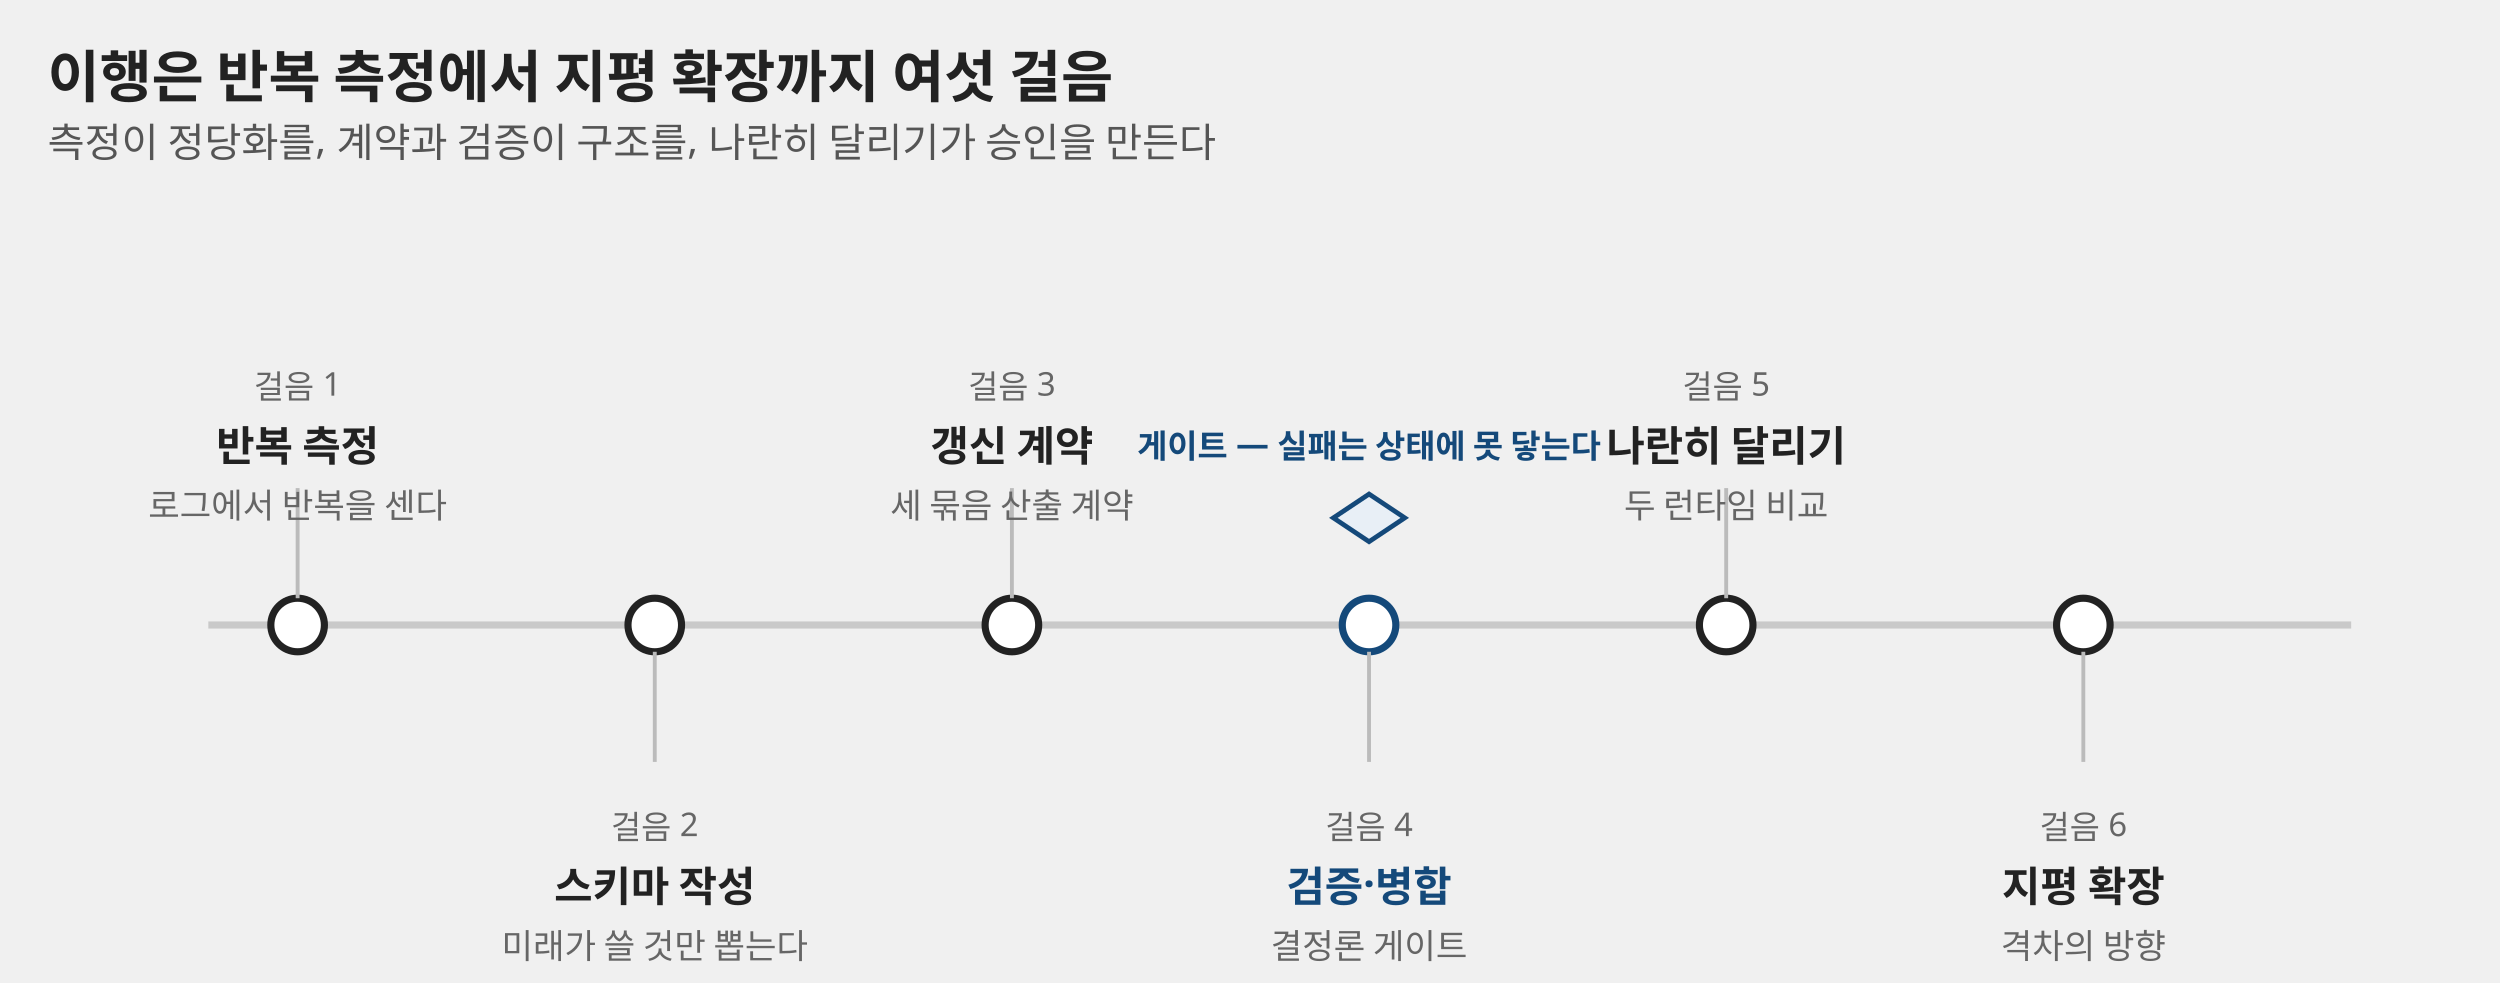
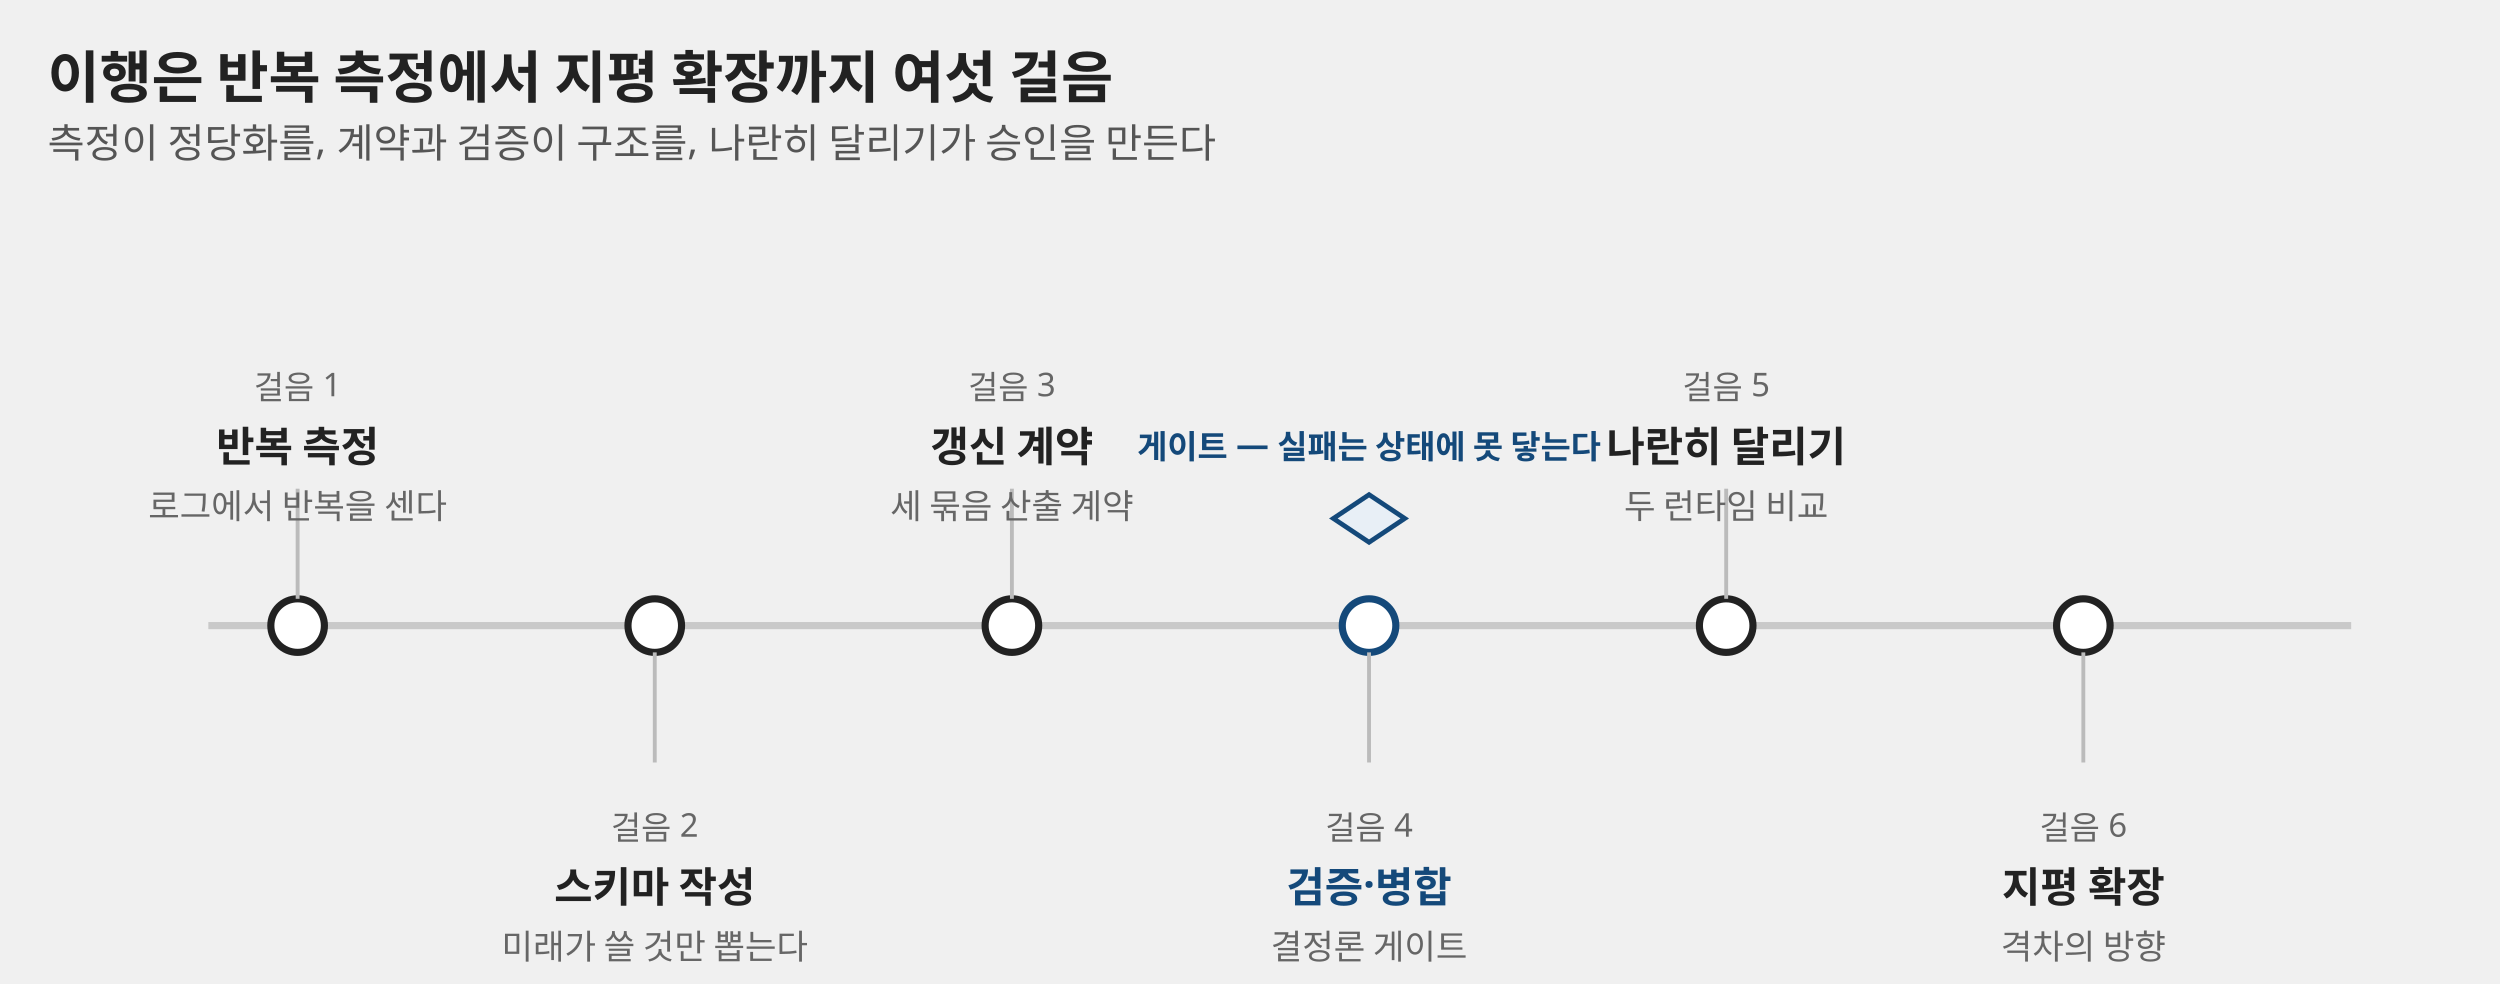
- <svg xmlns="http://www.w3.org/2000/svg" viewBox="0 0 840 330" width="840" height="330" style="background:#ffffff">
+ <svg xmlns="http://www.w3.org/2000/svg" viewBox="0 0 840 330" width="600" height="236" style="background:#ffffff">
  <defs>
    <marker id="ah" markerWidth="11" markerHeight="8" refX="10" refY="4" orient="auto">
      <polygon points="0 0, 11 4, 0 8" fill="#222222" />
    </marker>
    <marker id="ahb" markerWidth="11" markerHeight="8" refX="10" refY="4" orient="auto">
      <polygon points="0 0, 11 4, 0 8" fill="#14497a" />
    </marker>
    <marker id="ahr" markerWidth="11" markerHeight="8" refX="10" refY="4" orient="auto">
      <polygon points="0 0, 11 4, 0 8" fill="#b2182b" />
    </marker>
    <marker id="ahg" markerWidth="11" markerHeight="8" refX="10" refY="4" orient="auto">
      <polygon points="0 0, 11 4, 0 8" fill="#8a8a8a" />
    </marker>
  </defs>
  <text x="16.0" y="26.0" font-family="NanumSquare_ac, NanumGothic, sans-serif" font-size="19" fill="#222222" text-anchor="start" dominant-baseline="middle" font-weight="bold">이행은 반복 측정에서 지평 확장까지 여섯 걸음</text>
  <text x="16.0" y="48.0" font-family="NanumSquare_ac, NanumGothic, sans-serif" font-size="13.5" fill="#555555" text-anchor="start" dominant-baseline="middle">측정이 정당화를, 계약과 검증이 구조를, 나란히 달리기가 승인을 만든다</text>
  <line x1="70.0" y1="210.0" x2="790.0" y2="210.0" stroke="#c9c9c9" stroke-width="2.4" />
  <circle cx="100.0" cy="210.0" r="9" fill="#ffffff" stroke="#222222" stroke-width="2.4" />
  <line x1="100.0" y1="201.0" x2="100.0" y2="164.0" stroke="#bbbbbb" stroke-width="1.3" />
  <text x="100.0" y="130.0" font-family="NanumSquare_ac, NanumGothic, sans-serif" font-size="11" fill="#666666" text-anchor="middle" dominant-baseline="middle">걸음 1</text>
  <text x="100.0" y="150.0" font-family="NanumSquare_ac, NanumGothic, sans-serif" font-size="14" fill="#222222" text-anchor="middle" dominant-baseline="middle" font-weight="bold">반복 측정</text>
  <text x="100.0" y="170.0" font-family="NanumSquare_ac, NanumGothic, sans-serif" font-size="11.5" fill="#666666" text-anchor="middle" dominant-baseline="middle">로그에서 반복을 센다</text>
  <circle cx="220.0" cy="210.0" r="9" fill="#ffffff" stroke="#222222" stroke-width="2.4" />
  <line x1="220.0" y1="219.0" x2="220.0" y2="256.0" stroke="#bbbbbb" stroke-width="1.3" />
  <text x="220.0" y="278.0" font-family="NanumSquare_ac, NanumGothic, sans-serif" font-size="11" fill="#666666" text-anchor="middle" dominant-baseline="middle">걸음 2</text>
  <text x="220.0" y="298.0" font-family="NanumSquare_ac, NanumGothic, sans-serif" font-size="14" fill="#222222" text-anchor="middle" dominant-baseline="middle" font-weight="bold">스키마 작성</text>
  <text x="220.0" y="318.0" font-family="NanumSquare_ac, NanumGothic, sans-serif" font-size="11.5" fill="#666666" text-anchor="middle" dominant-baseline="middle">미래가 쓸 것만 뽑는다</text>
  <circle cx="340.0" cy="210.0" r="9" fill="#ffffff" stroke="#222222" stroke-width="2.4" />
  <line x1="340.0" y1="201.0" x2="340.0" y2="164.0" stroke="#bbbbbb" stroke-width="1.3" />
  <text x="340.0" y="130.0" font-family="NanumSquare_ac, NanumGothic, sans-serif" font-size="11" fill="#666666" text-anchor="middle" dominant-baseline="middle">걸음 3</text>
  <text x="340.0" y="150.0" font-family="NanumSquare_ac, NanumGothic, sans-serif" font-size="14" fill="#222222" text-anchor="middle" dominant-baseline="middle" font-weight="bold">갱신 계약</text>
  <text x="340.0" y="170.0" font-family="NanumSquare_ac, NanumGothic, sans-serif" font-size="11.5" fill="#666666" text-anchor="middle" dominant-baseline="middle">세 묶음 산출 계약</text>
  <circle cx="460.0" cy="210.0" r="9" fill="#ffffff" stroke="#14497a" stroke-width="2.4" />
  <line x1="460.0" y1="219.0" x2="460.0" y2="256.0" stroke="#bbbbbb" stroke-width="1.3" />
  <text x="460.0" y="278.0" font-family="NanumSquare_ac, NanumGothic, sans-serif" font-size="11" fill="#666666" text-anchor="middle" dominant-baseline="middle">걸음 4</text>
  <text x="460.0" y="298.0" font-family="NanumSquare_ac, NanumGothic, sans-serif" font-size="14" fill="#14497a" text-anchor="middle" dominant-baseline="middle" font-weight="bold">검증·병합</text>
  <text x="460.0" y="318.0" font-family="NanumSquare_ac, NanumGothic, sans-serif" font-size="11.5" fill="#666666" text-anchor="middle" dominant-baseline="middle">결정론 게이트</text>
  <path d="M 460.0 166 l 12 8 l -12 8 l -12 -8 z" fill="#e8eff6" stroke="#14497a" stroke-width="1.6" />
  <text x="460.0" y="150.0" font-family="NanumSquare_ac, NanumGothic, sans-serif" font-size="11" fill="#14497a" text-anchor="middle" dominant-baseline="middle" font-weight="bold">게이트 — 실패는 상태에 못 닿는다</text>
  <circle cx="580.0" cy="210.0" r="9" fill="#ffffff" stroke="#222222" stroke-width="2.4" />
  <line x1="580.0" y1="201.0" x2="580.0" y2="164.0" stroke="#bbbbbb" stroke-width="1.3" />
  <text x="580.0" y="130.0" font-family="NanumSquare_ac, NanumGothic, sans-serif" font-size="11" fill="#666666" text-anchor="middle" dominant-baseline="middle">걸음 5</text>
  <text x="580.0" y="150.0" font-family="NanumSquare_ac, NanumGothic, sans-serif" font-size="14" fill="#222222" text-anchor="middle" dominant-baseline="middle" font-weight="bold">나란히 달리기</text>
  <text x="580.0" y="170.0" font-family="NanumSquare_ac, NanumGothic, sans-serif" font-size="11.5" fill="#666666" text-anchor="middle" dominant-baseline="middle">두 런타임 비교</text>
  <circle cx="700.0" cy="210.0" r="9" fill="#ffffff" stroke="#222222" stroke-width="2.4" />
  <line x1="700.0" y1="219.0" x2="700.0" y2="256.0" stroke="#bbbbbb" stroke-width="1.3" />
  <text x="700.0" y="278.0" font-family="NanumSquare_ac, NanumGothic, sans-serif" font-size="11" fill="#666666" text-anchor="middle" dominant-baseline="middle">걸음 6</text>
  <text x="700.0" y="298.0" font-family="NanumSquare_ac, NanumGothic, sans-serif" font-size="14" fill="#222222" text-anchor="middle" dominant-baseline="middle" font-weight="bold">지평 확장</text>
  <text x="700.0" y="318.0" font-family="NanumSquare_ac, NanumGothic, sans-serif" font-size="11.5" fill="#666666" text-anchor="middle" dominant-baseline="middle">격차의 방향</text>
</svg>
